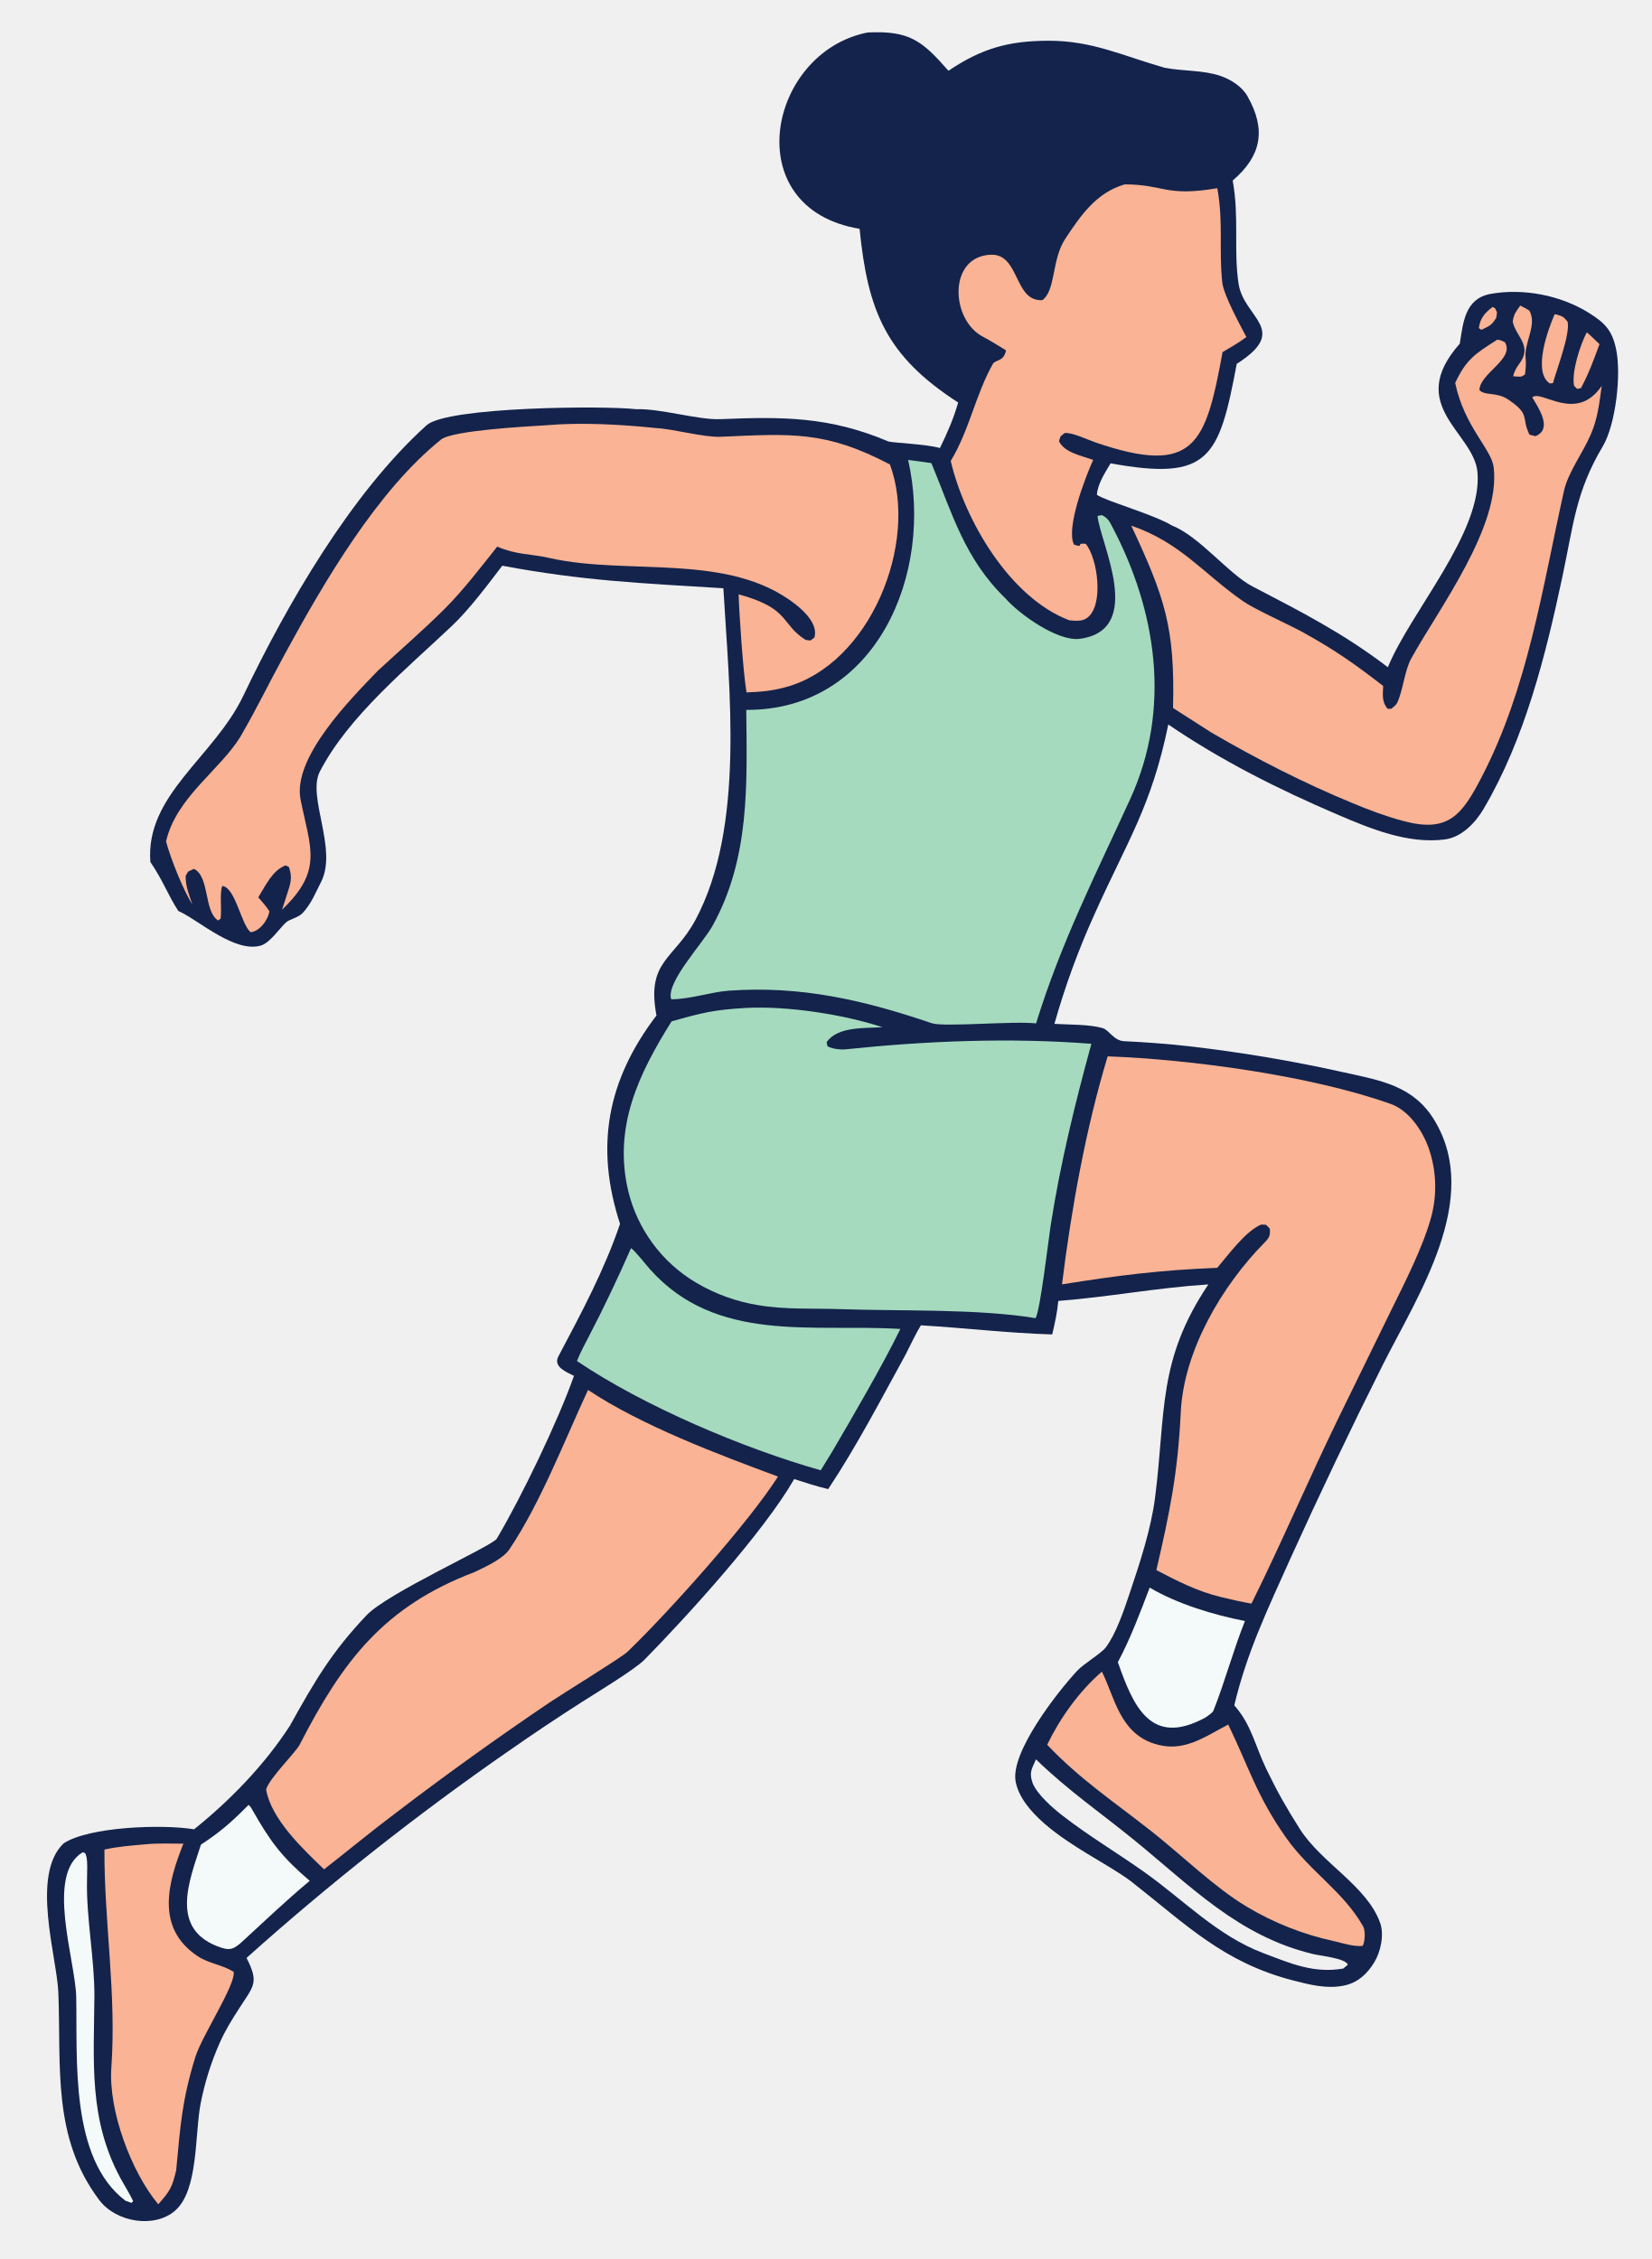
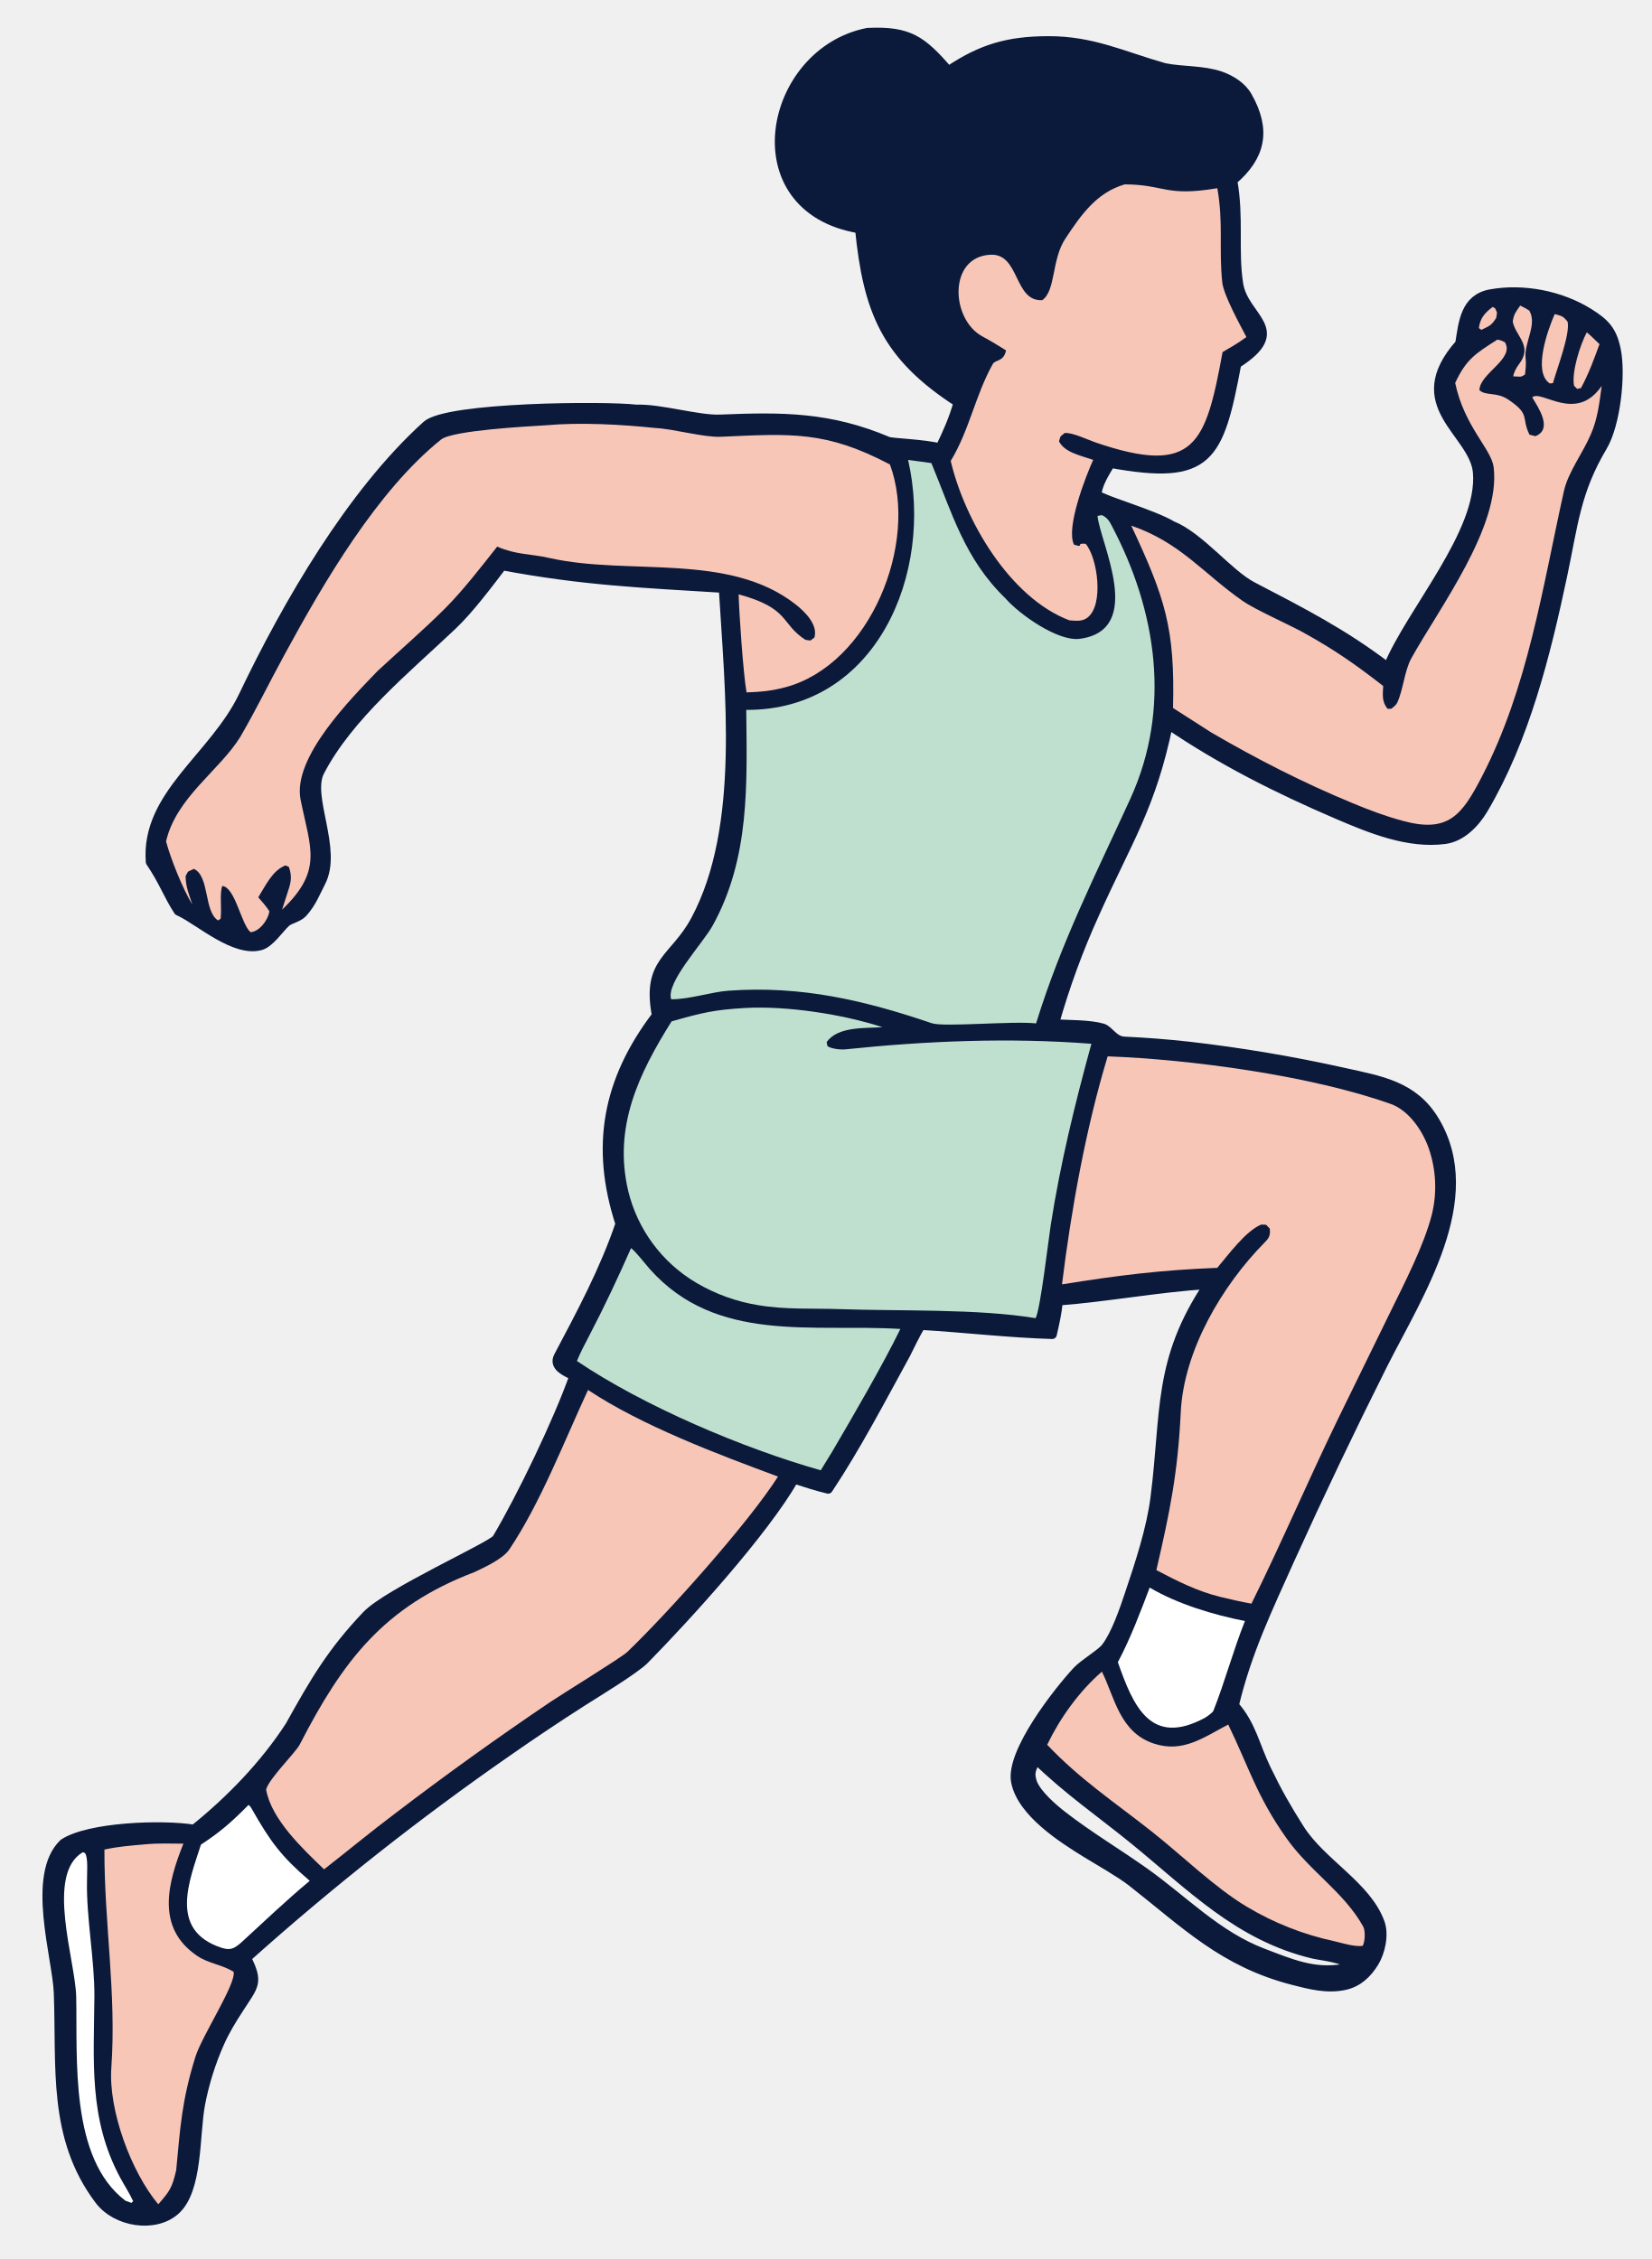
<svg xmlns="http://www.w3.org/2000/svg" viewBox="293.62 230.68 433.44 592.85">
-   <path fill="#13234B" d="M521.28 239.208C532.229 238.681 535.551 241.305 542.497 249.255C551.213 243.394 558.222 241.401 568.69 241.371C580.318 241.338 588.304 245.369 599.189 248.448C604.025 249.42 609.226 249.008 613.942 250.624C616.633 251.581 619.491 253.351 620.949 255.913C626.007 264.798 624.552 271.672 617.089 278.055C618.842 287.834 617.278 296.422 618.634 305.178C620.034 314.224 632.224 317.188 618.143 326.169C613.497 350.956 610.93 356.978 585.038 352.279C583.61 354.702 581.581 357.79 581.46 360.543C583.636 362.123 596.008 365.551 601.123 368.576C608.485 371.527 615.927 381.263 622.266 384.571C635.279 391.361 646.01 396.801 657.803 405.788C663.73 391.259 682.683 370.387 681.317 354.629C680.405 344.107 662.225 337.183 676.67 320.875C677.567 315.277 678.028 309.026 684.777 307.809C693.34 306.264 703.138 308.168 710.526 312.779C714.759 315.421 716.685 317.381 717.718 322.45C719.062 328.995 717.636 342.045 714.151 347.896C707.139 359.669 706.506 368.329 703.66 381.74C699.257 402.482 693.784 424.579 682.896 443.007C680.759 446.624 677.187 450.386 672.801 450.973C663.131 452.255 653.241 448.17 644.469 444.41C629.059 437.806 614.066 430.282 600.19 420.814C595.721 442.451 589.471 451.303 580.854 470.539C576.615 479.874 573.088 489.516 570.302 499.382C573.952 499.608 579.511 499.483 582.936 500.49C584.695 501.007 585.839 503.806 588.632 503.932C594.285 504.188 599.87 504.626 605.483 505.244C619.16 506.813 632.745 509.1 646.182 512.093C655.874 514.252 664.576 515.547 670.126 524.852C682.361 545.368 665.81 570.359 656.532 588.752C648.058 605.649 639.92 622.713 632.121 639.932C626.287 652.97 620.837 664.202 617.504 678.226C622.071 683.427 622.873 688.651 625.917 694.958C628.747 700.823 631.129 705.048 634.689 710.658C640.4 719.655 652.274 725.581 655.768 735.295C656.896 738.429 655.899 742.978 654.219 745.697C652.379 748.674 649.997 750.952 646.481 751.73C641.887 752.747 637.264 751.539 632.948 750.428C614.612 745.706 604.801 735.69 590.572 724.548C587.671 722.277 582.125 719.135 578.839 717.117C572.355 713.136 561.708 706.34 560.137 698.282C558.642 690.618 571.144 674.688 576.247 669.187C577.985 667.312 582.556 664.613 583.736 663.083C586.445 659.568 588.588 653.155 589.966 649.058C592.669 641.019 595.651 632.051 596.721 623.659C599.587 601.19 597.297 587.753 610.702 567.755C596.91 568.666 584.207 571.113 571.328 572.093C570.97 575.517 570.497 577.543 569.728 580.888C558.2 580.539 546.8 579.183 535.26 578.494C533.964 580.605 532.408 583.888 531.242 586.19C524.83 597.887 518.301 610.422 510.939 621.476C507.83 620.744 505.055 619.819 502.02 618.842C494.089 632.669 474.108 654.664 462.75 666.237C460.241 668.792 450.287 674.823 446.512 677.226C439.93 681.43 433.435 685.77 427.033 690.244C403.029 706.899 380.079 725.024 358.315 744.515C361.607 751.043 360.294 751.693 356.353 757.805C354.38 760.864 352.709 763.551 351.235 766.892C348.964 772.028 347.285 777.405 346.229 782.921C344.709 791.028 345.695 805.403 339.625 810.79C334.286 815.527 324.136 813.998 319.656 808.045C307.263 791.578 309.686 773.174 308.931 753.624C308.573 744.341 301.619 722.762 310.306 714.458C316.994 710.039 336.308 709.394 344.556 710.758C354.063 703.128 363.084 693.795 369.695 683.571C376.239 671.787 380.706 664.174 389.794 654.601C395.441 648.653 422.84 636.402 423.976 634.489C430.512 623.482 440.039 603.636 444.235 591.758C442.255 590.765 438.699 589.382 440.14 586.657C446.141 575.311 452.189 564.059 456.319 551.866C449.717 531.627 452.891 514.25 465.883 497.172C463.149 482.829 470.533 482.494 476.094 472.13C489.148 447.8 484.977 411.643 483.433 385.063C461.64 383.717 446.703 383.12 425.419 379.146C421.807 383.887 416.816 390.56 412.385 394.768C400.604 405.959 385.089 418.572 377.551 433.16C374.123 439.795 382.338 453.559 377.836 462.206C376.487 464.798 375.411 467.696 373.066 470.262C371.919 471.518 369.638 471.88 368.671 472.762C366.904 474.374 364.47 478.144 362.02 478.842C355.322 480.751 346.116 472.524 341.06 470.062L340.413 469.755C337.616 465.462 336.555 462.028 333.076 456.892C331.725 439.255 349.755 429.427 357.479 413.245C368.922 389.273 385.754 360.162 405.551 342.287C410.965 337.399 452.57 337.107 460.584 338.077C466.912 337.842 476.796 340.925 482.624 340.683C498.946 340.008 511.285 339.99 526.634 346.499C527.612 346.914 536.433 347.17 540.264 348.259C542.308 344.035 543.742 340.804 545.049 336.315C526.013 324.033 521.333 312.224 519.178 290.727C486.909 285.397 495.08 244.362 521.28 239.208ZM646.083 747.311L647.309 746.287C646.684 744.609 640.182 743.976 638.229 743.51C618.671 738.84 606.26 725.831 591.271 713.614C582.492 706.458 573.914 700.612 565.47 692.401C564.308 695.033 563.611 695.879 564.608 698.684C565.843 701.675 569.853 705.161 572.372 707.121C579.246 712.469 586.858 716.992 593.958 722.033C604.288 729.368 613.017 738.666 625.059 743.228C632.202 745.933 638.248 748.635 646.083 747.311Z" />
-   <path fill="#A5DABE" d="M531.912 351.383L538.018 352.213C543.486 365.412 546.719 377.323 557.471 387.736C561.116 391.905 571.239 399.114 576.988 398.327C594.232 395.967 582.238 373.066 581.618 366.073L582.76 365.868C584.09 366.497 584.681 367.333 585.337 368.639C597.137 390.954 601.057 416.565 590.224 440.305C581.167 460.155 572.099 477.845 565.49 499.261C559.425 498.572 541.287 500.29 538.108 499.21C520.405 493.197 503.933 489.305 484.827 490.676C480.215 491.007 474.612 492.945 469.748 492.929C468.261 488.58 478.048 478.256 480.618 473.607C490.474 455.781 489.618 436.287 489.442 416.985C523.565 417.141 538.703 381.159 531.912 351.383Z" />
-   <path fill="#FAB394" d="M436.923 342.286C445.875 341.478 456.654 342.072 465.563 343.002C470.529 343.252 478.216 345.508 482.82 345.304C501.279 344.483 510.299 343.712 527.144 352.579C534.798 373.249 521.863 405.122 499.736 411.031C496.032 412.02 493.335 412.25 489.516 412.395C488.642 407.375 487.578 391.807 487.438 386.654C501.003 390.359 498.367 394.327 504.961 398.592C506.7 398.808 505.936 399.012 507.334 397.971C508.283 394.63 504.896 391.252 502.319 389.242C484.793 375.57 458.644 381.782 437.955 377.152C432.573 375.947 429.287 376.347 424.083 374.139C419.847 379.503 415.077 385.7 410.272 390.492C404.727 396.022 398.55 401.348 392.761 406.711C385.743 414.018 370.274 429.483 372.501 440.564C375.065 453.325 378.461 459.075 367.635 469.416L368.975 465.255C369.843 462.634 370.431 460.968 369.419 458.196L368.549 457.795C365.114 459.104 363.394 462.958 361.391 466.176C362.481 467.431 363.395 468.41 364.301 469.82C364.018 472.077 361.699 475.172 359.375 475.324C356.904 473.309 355.374 463.548 351.952 463.195C351.203 465.119 351.845 468.93 351.514 471.78L350.846 472.245C347.075 469.854 348.668 460.668 344.508 458.711C342.61 459.648 343.236 458.962 342.326 460.588C342.336 463.415 343.206 465.384 344.104 468.07C341.617 464.098 338.375 455.975 337.193 451.494C339.865 439.941 351.184 432.945 356.682 424.058C361.41 415.857 363.521 411.236 368.318 402.411C378.579 383.54 392.55 359.53 409.347 346.037C412.382 343.599 432.244 342.583 436.923 342.286Z" />
-   <path fill="#A5DABE" d="M489.268 495.208C500.206 494.621 514.793 496.865 525.184 500.257C520.438 500.565 513.483 500.019 510.537 504.156L510.74 505.214C511.774 505.955 514.246 506.195 515.452 506.069C536.78 503.846 558.533 502.947 580.006 504.61C575.645 520.513 571.872 535.951 569.327 552.25C568.745 555.975 566.604 574.514 565.358 576.62C550.305 574.104 529.575 574.797 514.143 574.25C506.824 573.991 499.88 574.432 492.55 573.202C486.825 572.272 481.324 570.282 476.329 567.333C467.35 562.039 460.902 553.331 458.458 543.198C454.509 526.419 461.233 512.474 469.842 498.731C477.865 496.455 480.89 495.691 489.268 495.208Z" />
-   <path fill="#FAB394" d="M584.274 507.909C605.979 508.692 637.622 512.955 658.539 520.395C663.249 522.071 666.836 527.254 668.512 531.998C670.466 537.605 670.754 543.658 669.342 549.425C667.282 557.525 662.175 567.384 658.431 575.037L644.525 603.462C636.886 619.223 629.6 636.245 622.007 651.536C619.133 651.032 616.617 650.432 613.783 649.754C607.778 648.279 602.484 645.587 597.054 642.738C600.63 627.367 602.702 617.043 603.453 601.336C604.231 585.074 614.345 568.015 625.457 556.768C626.735 555.476 626.975 554.865 626.815 553.116C625.534 551.842 626.277 552.151 624.557 552.058C620.509 553.738 616.039 559.867 613.037 563.409C597.964 564.006 587.115 565.38 572.295 567.747C574.698 548.185 578.547 526.792 584.274 507.909Z" />
-   <path fill="#FAB394" d="M447.922 595.461C462.071 604.863 481.97 612.331 497.769 618.192C490.073 630.295 469.098 653.765 458.249 664.195C456.687 665.696 441.188 675.2 437.916 677.416C424.114 686.74 410.583 696.462 397.343 706.568C391.21 711.168 384.776 716.495 378.654 721.265C373.23 716.049 364.754 708.13 363.448 700.301C364.302 697.316 371.137 690.718 372.292 688.475C383.538 666.635 394.282 652.316 418.116 643.264C420.78 642 425.595 639.801 427.261 637.321C435.483 625.081 441.708 608.818 447.922 595.461Z" />
-   <path fill="#FAB394" d="M686.51 319.822C687.52 319.949 687.548 320.074 688.518 320.493C691.158 324.901 681.881 328.658 681.835 333.071C683.455 334.646 686.316 333.466 689.391 335.539C695.354 339.558 692.709 340.187 694.958 344.75L696.513 345.149C701.193 343.307 697.247 337.573 695.68 334.972C698.022 332.763 707.156 341.853 713.916 331.946C713.315 336.338 712.862 340.609 711.049 344.682C709.069 349.403 705.112 354.56 704.004 359.539C698.355 384.939 694.579 411.116 682.46 434.52C677.236 444.608 673.689 449.351 661.777 446.119C656.975 444.815 653.191 443.38 648.576 441.475C635.659 436.142 623.543 429.946 611.487 422.927L601.426 416.482C601.96 395.492 599.364 387.647 590.467 368.628C603.399 373.083 609.282 381.115 619.728 388.414C622.935 390.654 631.766 394.542 635.727 396.736C643.89 401.257 649.239 405.008 656.574 410.71C656.46 413.047 656.199 414.818 657.711 416.695L658.666 416.693C659.19 416.308 659.963 415.722 660.243 415.125C661.823 411.768 662.163 406.688 663.957 403.449C671.269 390.249 687.467 368.844 685.563 353.299C684.973 348.491 677.879 342.684 675.464 331.177C678.378 324.94 680.782 323.485 686.51 319.822Z" />
-   <path fill="#FAB394" d="M588.758 279.065C599.378 279.122 599.268 282.376 613.052 280.076C614.678 289.174 613.422 296.012 614.344 304.758C614.702 308.153 618.991 315.882 620.679 319.126C618.608 320.68 616.649 321.774 614.428 323.084C610.013 347.062 607.26 355.753 581.076 346.79C579.019 346.086 574.999 344.119 572.999 344.326C571.596 345.497 572.063 344.791 571.503 346.487C572.991 349.438 577.062 350.166 580.473 351.381C578.5 355.705 573.243 369.262 575.442 373.609C578.337 374.578 575.66 373.08 578.505 373.391C581.606 377.018 583.384 389.442 578.945 392.791C577.526 393.862 575.91 393.582 574.234 393.482C558.551 387.552 546.734 367.168 543.095 351.648C548.013 343.528 549.536 334.437 554.126 326.223C554.819 324.982 556.993 325.704 557.605 322.633C555.847 321.534 553.622 320.153 551.6 319.078C543.085 314.719 542.295 298.08 553.513 297.53C561.27 297.15 559.62 309.88 567.124 309.452C570.703 306.902 569.512 298.821 573.18 293.296C577.266 287.14 581.301 281.238 588.758 279.065Z" />
-   <path fill="#A5DABE" d="M459.212 558.233C460.464 559.157 462.986 562.454 464.2 563.812C481.662 583.342 506.798 578.037 529.877 579.448C525.232 588.99 517.327 602.543 511.927 611.753L508.985 616.542C488.638 610.785 462.507 599.693 445.011 587.861C445.823 585.816 447.096 583.397 448.138 581.407C452.137 573.771 455.727 566.121 459.212 558.233Z" />
-   <path fill="#FAB394" d="M582.761 669.386C586.094 676.02 587.383 685.298 596.402 688.267C604.069 690.791 609.494 686.603 615.907 683.268C621.262 694.266 623.369 702.043 631.149 713.039C637.438 721.927 646.206 727.143 651.317 736.26C651.923 737.34 651.845 740.178 651.194 741.355C649.047 741.632 645.863 740.635 643.631 740.105C635.574 738.364 627.858 735.315 620.788 731.078C612.36 726.048 603.718 717.557 595.828 711.333C586.021 703.597 577.058 697.698 568.405 688.574C571.791 681.535 576.828 674.511 582.761 669.386Z" />
-   <path fill="#FAB394" d="M331.678 714.708C334.853 714.385 338.512 714.506 341.745 714.529C337.731 724.604 334.303 736.607 345.459 744.042C348.386 745.993 351.913 746.287 354.924 748.151C355.589 751.392 346.621 764.888 344.862 770.576C341.34 781.971 340.953 788.626 339.853 800.232C338.776 804.873 338.182 805.702 335.149 809.173C327.998 800.615 322.05 784.469 322.833 773.358C324.21 753.817 320.966 735.512 321.023 716.078C324.722 715.26 327.912 715.046 331.678 714.708Z" />
-   <path fill="#F4FAF9" d="M595.301 647.326C602.557 651.634 612.087 654.482 620.294 656.104C617.194 663.886 615.096 671.872 612.033 679.622C611.814 680.178 610.397 681.123 609.852 681.467C595.539 689.242 590.98 678.382 586.953 666.907C590.326 660.516 592.749 654.054 595.301 647.326Z" />
-   <path fill="#F4FAF9" d="M358.842 704.355C359.395 704.881 359.289 704.701 359.646 705.331C364.578 714.025 367.414 717.864 374.893 724.284C368.65 729.484 362.846 735.043 356.856 740.531C355.059 742.064 354.083 742.621 351.685 741.829C337.813 737.252 343.334 724.199 346.347 714.783C351.642 711.304 354.377 708.854 358.842 704.355Z" />
-   <path fill="#F4FAF9" d="M315.339 716.779L315.913 716.987C316.815 718.165 316.422 722.381 316.449 724.307C316.25 733.975 318.458 745.11 318.39 754.604C318.269 771.507 316.817 786.7 325.185 802.234C326.273 804.256 327.57 806.203 328.56 808.354L328.103 808.802L326.52 808.226C311.894 797.127 313.962 770.932 313.618 754.702C313.417 745.184 305.508 722.585 315.339 716.779Z" />
-   <path fill="#FAB394" d="M701.581 313.11C703.615 313.637 703.811 313.702 704.973 315.115C705.655 318.414 702.234 327.238 701.12 331.224L700.298 331.316C695.756 328.366 699.762 317.253 701.581 313.11Z" />
-   <path fill="#FAB394" d="M710.001 317.899C710.719 318.439 712.591 320.298 713.336 321.006C711.757 325.285 710.613 328.501 708.48 332.516L707.47 332.739L706.663 331.92C705.949 328.367 708.299 321.068 710.001 317.899Z" />
-   <path fill="#FAB394" d="M692.53 310.878C693.592 311.372 693.925 311.586 694.925 312.194C697.089 315.984 693.437 320.605 693.953 324.787C694.118 326.118 693.945 327.617 693.785 328.947C692.569 329.809 692.55 329.484 690.702 329.445C690.821 328.467 691.577 327.072 692.168 326.313C695.949 321.459 691.405 319.1 690.562 315.097C690.907 312.998 691.282 312.7 692.53 310.878Z" />
-   <path fill="#FAB394" d="M685.311 311.227L685.964 311.627C686.625 313.134 686.468 312.337 686.225 314.132C684.932 316.128 684.572 316.146 682.338 317.248L681.678 316.779C682.028 314.143 683.262 312.756 685.311 311.227Z" />
+   <path fill="#0B1A3B" stroke="#0B1A3B" stroke-width="2.4" stroke-linecap="round" stroke-linejoin="round" d="M521.28 239.208C532.229 238.681 535.551 241.305 542.497 249.255C551.213 243.394 558.222 241.401 568.69 241.371C580.318 241.338 588.304 245.369 599.189 248.448C604.025 249.42 609.226 249.008 613.942 250.624C616.633 251.581 619.491 253.351 620.949 255.913C626.007 264.798 624.552 271.672 617.089 278.055C618.842 287.834 617.278 296.422 618.634 305.178C620.034 314.224 632.224 317.188 618.143 326.169C613.497 350.956 610.93 356.978 585.038 352.279C583.61 354.702 581.581 357.79 581.46 360.543C583.636 362.123 596.008 365.551 601.123 368.576C608.485 371.527 615.927 381.263 622.266 384.571C635.279 391.361 646.01 396.801 657.803 405.788C663.73 391.259 682.683 370.387 681.317 354.629C680.405 344.107 662.225 337.183 676.67 320.875C677.567 315.277 678.028 309.026 684.777 307.809C693.34 306.264 703.138 308.168 710.526 312.779C714.759 315.421 716.685 317.381 717.718 322.45C719.062 328.995 717.636 342.045 714.151 347.896C707.139 359.669 706.506 368.329 703.66 381.74C699.257 402.482 693.784 424.579 682.896 443.007C680.759 446.624 677.187 450.386 672.801 450.973C663.131 452.255 653.241 448.17 644.469 444.41C629.059 437.806 614.066 430.282 600.19 420.814C595.721 442.451 589.471 451.303 580.854 470.539C576.615 479.874 573.088 489.516 570.302 499.382C573.952 499.608 579.511 499.483 582.936 500.49C584.695 501.007 585.839 503.806 588.632 503.932C594.285 504.188 599.87 504.626 605.483 505.244C619.16 506.813 632.745 509.1 646.182 512.093C655.874 514.252 664.576 515.547 670.126 524.852C682.361 545.368 665.81 570.359 656.532 588.752C648.058 605.649 639.92 622.713 632.121 639.932C626.287 652.97 620.837 664.202 617.504 678.226C622.071 683.427 622.873 688.651 625.917 694.958C628.747 700.823 631.129 705.048 634.689 710.658C640.4 719.655 652.274 725.581 655.768 735.295C656.896 738.429 655.899 742.978 654.219 745.697C652.379 748.674 649.997 750.952 646.481 751.73C641.887 752.747 637.264 751.539 632.948 750.428C614.612 745.706 604.801 735.69 590.572 724.548C587.671 722.277 582.125 719.135 578.839 717.117C572.355 713.136 561.708 706.34 560.137 698.282C558.642 690.618 571.144 674.688 576.247 669.187C577.985 667.312 582.556 664.613 583.736 663.083C586.445 659.568 588.588 653.155 589.966 649.058C592.669 641.019 595.651 632.051 596.721 623.659C599.587 601.19 597.297 587.753 610.702 567.755C596.91 568.666 584.207 571.113 571.328 572.093C570.97 575.517 570.497 577.543 569.728 580.888C558.2 580.539 546.8 579.183 535.26 578.494C533.964 580.605 532.408 583.888 531.242 586.19C524.83 597.887 518.301 610.422 510.939 621.476C507.83 620.744 505.055 619.819 502.02 618.842C494.089 632.669 474.108 654.664 462.75 666.237C460.241 668.792 450.287 674.823 446.512 677.226C439.93 681.43 433.435 685.77 427.033 690.244C403.029 706.899 380.079 725.024 358.315 744.515C361.607 751.043 360.294 751.693 356.353 757.805C354.38 760.864 352.709 763.551 351.235 766.892C348.964 772.028 347.285 777.405 346.229 782.921C344.709 791.028 345.695 805.403 339.625 810.79C334.286 815.527 324.136 813.998 319.656 808.045C307.263 791.578 309.686 773.174 308.931 753.624C308.573 744.341 301.619 722.762 310.306 714.458C316.994 710.039 336.308 709.394 344.556 710.758C354.063 703.128 363.084 693.795 369.695 683.571C376.239 671.787 380.706 664.174 389.794 654.601C395.441 648.653 422.84 636.402 423.976 634.489C430.512 623.482 440.039 603.636 444.235 591.758C442.255 590.765 438.699 589.382 440.14 586.657C446.141 575.311 452.189 564.059 456.319 551.866C449.717 531.627 452.891 514.25 465.883 497.172C463.149 482.829 470.533 482.494 476.094 472.13C489.148 447.8 484.977 411.643 483.433 385.063C461.64 383.717 446.703 383.12 425.419 379.146C421.807 383.887 416.816 390.56 412.385 394.768C400.604 405.959 385.089 418.572 377.551 433.16C374.123 439.795 382.338 453.559 377.836 462.206C376.487 464.798 375.411 467.696 373.066 470.262C371.919 471.518 369.638 471.88 368.671 472.762C366.904 474.374 364.47 478.144 362.02 478.842C355.322 480.751 346.116 472.524 341.06 470.062L340.413 469.755C337.616 465.462 336.555 462.028 333.076 456.892C331.725 439.255 349.755 429.427 357.479 413.245C368.922 389.273 385.754 360.162 405.551 342.287C410.965 337.399 452.57 337.107 460.584 338.077C466.912 337.842 476.796 340.925 482.624 340.683C498.946 340.008 511.285 339.99 526.634 346.499C527.612 346.914 536.433 347.17 540.264 348.259C542.308 344.035 543.742 340.804 545.049 336.315C526.013 324.033 521.333 312.224 519.178 290.727C486.909 285.397 495.08 244.362 521.28 239.208ZM646.083 747.311L647.309 746.287C646.684 744.609 640.182 743.976 638.229 743.51C618.671 738.84 606.26 725.831 591.271 713.614C582.492 706.458 573.914 700.612 565.47 692.401C564.308 695.033 563.611 695.879 564.608 698.684C565.843 701.675 569.853 705.161 572.372 707.121C579.246 712.469 586.858 716.992 593.958 722.033C604.288 729.368 613.017 738.666 625.059 743.228C632.202 745.933 638.248 748.635 646.083 747.311Z" />
+   <path fill="#C0E0CF" d="M531.912 351.383L538.018 352.213C543.486 365.412 546.719 377.323 557.471 387.736C561.116 391.905 571.239 399.114 576.988 398.327C594.232 395.967 582.238 373.066 581.618 366.073L582.76 365.868C584.09 366.497 584.681 367.333 585.337 368.639C597.137 390.954 601.057 416.565 590.224 440.305C581.167 460.155 572.099 477.845 565.49 499.261C559.425 498.572 541.287 500.29 538.108 499.21C520.405 493.197 503.933 489.305 484.827 490.676C480.215 491.007 474.612 492.945 469.748 492.929C468.261 488.58 478.048 478.256 480.618 473.607C490.474 455.781 489.618 436.287 489.442 416.985C523.565 417.141 538.703 381.159 531.912 351.383Z" />
+   <path fill="#F7C6B7" d="M436.923 342.286C445.875 341.478 456.654 342.072 465.563 343.002C470.529 343.252 478.216 345.508 482.82 345.304C501.279 344.483 510.299 343.712 527.144 352.579C534.798 373.249 521.863 405.122 499.736 411.031C496.032 412.02 493.335 412.25 489.516 412.395C488.642 407.375 487.578 391.807 487.438 386.654C501.003 390.359 498.367 394.327 504.961 398.592C506.7 398.808 505.936 399.012 507.334 397.971C508.283 394.63 504.896 391.252 502.319 389.242C484.793 375.57 458.644 381.782 437.955 377.152C432.573 375.947 429.287 376.347 424.083 374.139C419.847 379.503 415.077 385.7 410.272 390.492C404.727 396.022 398.55 401.348 392.761 406.711C385.743 414.018 370.274 429.483 372.501 440.564C375.065 453.325 378.461 459.075 367.635 469.416L368.975 465.255C369.843 462.634 370.431 460.968 369.419 458.196L368.549 457.795C365.114 459.104 363.394 462.958 361.391 466.176C362.481 467.431 363.395 468.41 364.301 469.82C364.018 472.077 361.699 475.172 359.375 475.324C356.904 473.309 355.374 463.548 351.952 463.195C351.203 465.119 351.845 468.93 351.514 471.78L350.846 472.245C347.075 469.854 348.668 460.668 344.508 458.711C342.61 459.648 343.236 458.962 342.326 460.588C342.336 463.415 343.206 465.384 344.104 468.07C341.617 464.098 338.375 455.975 337.193 451.494C339.865 439.941 351.184 432.945 356.682 424.058C361.41 415.857 363.521 411.236 368.318 402.411C378.579 383.54 392.55 359.53 409.347 346.037C412.382 343.599 432.244 342.583 436.923 342.286Z" />
+   <path fill="#C0E0CF" d="M489.268 495.208C500.206 494.621 514.793 496.865 525.184 500.257C520.438 500.565 513.483 500.019 510.537 504.156L510.74 505.214C511.774 505.955 514.246 506.195 515.452 506.069C536.78 503.846 558.533 502.947 580.006 504.61C575.645 520.513 571.872 535.951 569.327 552.25C568.745 555.975 566.604 574.514 565.358 576.62C550.305 574.104 529.575 574.797 514.143 574.25C506.824 573.991 499.88 574.432 492.55 573.202C486.825 572.272 481.324 570.282 476.329 567.333C467.35 562.039 460.902 553.331 458.458 543.198C454.509 526.419 461.233 512.474 469.842 498.731C477.865 496.455 480.89 495.691 489.268 495.208Z" />
+   <path fill="#F7C6B7" d="M584.274 507.909C605.979 508.692 637.622 512.955 658.539 520.395C663.249 522.071 666.836 527.254 668.512 531.998C670.466 537.605 670.754 543.658 669.342 549.425C667.282 557.525 662.175 567.384 658.431 575.037L644.525 603.462C636.886 619.223 629.6 636.245 622.007 651.536C619.133 651.032 616.617 650.432 613.783 649.754C607.778 648.279 602.484 645.587 597.054 642.738C600.63 627.367 602.702 617.043 603.453 601.336C604.231 585.074 614.345 568.015 625.457 556.768C626.735 555.476 626.975 554.865 626.815 553.116C625.534 551.842 626.277 552.151 624.557 552.058C620.509 553.738 616.039 559.867 613.037 563.409C597.964 564.006 587.115 565.38 572.295 567.747C574.698 548.185 578.547 526.792 584.274 507.909Z" />
+   <path fill="#F7C6B7" d="M447.922 595.461C462.071 604.863 481.97 612.331 497.769 618.192C490.073 630.295 469.098 653.765 458.249 664.195C456.687 665.696 441.188 675.2 437.916 677.416C424.114 686.74 410.583 696.462 397.343 706.568C391.21 711.168 384.776 716.495 378.654 721.265C373.23 716.049 364.754 708.13 363.448 700.301C364.302 697.316 371.137 690.718 372.292 688.475C383.538 666.635 394.282 652.316 418.116 643.264C420.78 642 425.595 639.801 427.261 637.321C435.483 625.081 441.708 608.818 447.922 595.461Z" />
+   <path fill="#F7C6B7" d="M686.51 319.822C687.52 319.949 687.548 320.074 688.518 320.493C691.158 324.901 681.881 328.658 681.835 333.071C683.455 334.646 686.316 333.466 689.391 335.539C695.354 339.558 692.709 340.187 694.958 344.75L696.513 345.149C701.193 343.307 697.247 337.573 695.68 334.972C698.022 332.763 707.156 341.853 713.916 331.946C713.315 336.338 712.862 340.609 711.049 344.682C709.069 349.403 705.112 354.56 704.004 359.539C698.355 384.939 694.579 411.116 682.46 434.52C677.236 444.608 673.689 449.351 661.777 446.119C656.975 444.815 653.191 443.38 648.576 441.475C635.659 436.142 623.543 429.946 611.487 422.927L601.426 416.482C601.96 395.492 599.364 387.647 590.467 368.628C603.399 373.083 609.282 381.115 619.728 388.414C622.935 390.654 631.766 394.542 635.727 396.736C643.89 401.257 649.239 405.008 656.574 410.71C656.46 413.047 656.199 414.818 657.711 416.695L658.666 416.693C659.19 416.308 659.963 415.722 660.243 415.125C661.823 411.768 662.163 406.688 663.957 403.449C671.269 390.249 687.467 368.844 685.563 353.299C684.973 348.491 677.879 342.684 675.464 331.177C678.378 324.94 680.782 323.485 686.51 319.822Z" />
+   <path fill="#F7C6B7" d="M588.758 279.065C599.378 279.122 599.268 282.376 613.052 280.076C614.678 289.174 613.422 296.012 614.344 304.758C614.702 308.153 618.991 315.882 620.679 319.126C618.608 320.68 616.649 321.774 614.428 323.084C610.013 347.062 607.26 355.753 581.076 346.79C579.019 346.086 574.999 344.119 572.999 344.326C571.596 345.497 572.063 344.791 571.503 346.487C572.991 349.438 577.062 350.166 580.473 351.381C578.5 355.705 573.243 369.262 575.442 373.609C578.337 374.578 575.66 373.08 578.505 373.391C581.606 377.018 583.384 389.442 578.945 392.791C577.526 393.862 575.91 393.582 574.234 393.482C558.551 387.552 546.734 367.168 543.095 351.648C548.013 343.528 549.536 334.437 554.126 326.223C554.819 324.982 556.993 325.704 557.605 322.633C555.847 321.534 553.622 320.153 551.6 319.078C543.085 314.719 542.295 298.08 553.513 297.53C561.27 297.15 559.62 309.88 567.124 309.452C570.703 306.902 569.512 298.821 573.18 293.296C577.266 287.14 581.301 281.238 588.758 279.065Z" />
+   <path fill="#C0E0CF" d="M459.212 558.233C460.464 559.157 462.986 562.454 464.2 563.812C481.662 583.342 506.798 578.037 529.877 579.448C525.232 588.99 517.327 602.543 511.927 611.753L508.985 616.542C488.638 610.785 462.507 599.693 445.011 587.861C445.823 585.816 447.096 583.397 448.138 581.407C452.137 573.771 455.727 566.121 459.212 558.233Z" />
+   <path fill="#F7C6B7" d="M582.761 669.386C586.094 676.02 587.383 685.298 596.402 688.267C604.069 690.791 609.494 686.603 615.907 683.268C621.262 694.266 623.369 702.043 631.149 713.039C637.438 721.927 646.206 727.143 651.317 736.26C651.923 737.34 651.845 740.178 651.194 741.355C649.047 741.632 645.863 740.635 643.631 740.105C635.574 738.364 627.858 735.315 620.788 731.078C612.36 726.048 603.718 717.557 595.828 711.333C586.021 703.597 577.058 697.698 568.405 688.574C571.791 681.535 576.828 674.511 582.761 669.386Z" />
+   <path fill="#F7C6B7" d="M331.678 714.708C334.853 714.385 338.512 714.506 341.745 714.529C337.731 724.604 334.303 736.607 345.459 744.042C348.386 745.993 351.913 746.287 354.924 748.151C355.589 751.392 346.621 764.888 344.862 770.576C341.34 781.971 340.953 788.626 339.853 800.232C338.776 804.873 338.182 805.702 335.149 809.173C327.998 800.615 322.05 784.469 322.833 773.358C324.21 753.817 320.966 735.512 321.023 716.078C324.722 715.26 327.912 715.046 331.678 714.708Z" />
+   <path fill="#FFFFFF" d="M595.301 647.326C602.557 651.634 612.087 654.482 620.294 656.104C617.194 663.886 615.096 671.872 612.033 679.622C611.814 680.178 610.397 681.123 609.852 681.467C595.539 689.242 590.98 678.382 586.953 666.907C590.326 660.516 592.749 654.054 595.301 647.326Z" />
+   <path fill="#FFFFFF" d="M358.842 704.355C359.395 704.881 359.289 704.701 359.646 705.331C364.578 714.025 367.414 717.864 374.893 724.284C368.65 729.484 362.846 735.043 356.856 740.531C355.059 742.064 354.083 742.621 351.685 741.829C337.813 737.252 343.334 724.199 346.347 714.783C351.642 711.304 354.377 708.854 358.842 704.355Z" />
+   <path fill="#FFFFFF" d="M315.339 716.779L315.913 716.987C316.815 718.165 316.422 722.381 316.449 724.307C316.25 733.975 318.458 745.11 318.39 754.604C318.269 771.507 316.817 786.7 325.185 802.234C326.273 804.256 327.57 806.203 328.56 808.354L328.103 808.802L326.52 808.226C311.894 797.127 313.962 770.932 313.618 754.702C313.417 745.184 305.508 722.585 315.339 716.779Z" />
+   <path fill="#F7C6B7" d="M701.581 313.11C703.615 313.637 703.811 313.702 704.973 315.115C705.655 318.414 702.234 327.238 701.12 331.224L700.298 331.316C695.756 328.366 699.762 317.253 701.581 313.11Z" />
+   <path fill="#F7C6B7" d="M710.001 317.899C710.719 318.439 712.591 320.298 713.336 321.006C711.757 325.285 710.613 328.501 708.48 332.516L707.47 332.739L706.663 331.92C705.949 328.367 708.299 321.068 710.001 317.899Z" />
+   <path fill="#F7C6B7" d="M692.53 310.878C693.592 311.372 693.925 311.586 694.925 312.194C697.089 315.984 693.437 320.605 693.953 324.787C694.118 326.118 693.945 327.617 693.785 328.947C692.569 329.809 692.55 329.484 690.702 329.445C690.821 328.467 691.577 327.072 692.168 326.313C695.949 321.459 691.405 319.1 690.562 315.097C690.907 312.998 691.282 312.7 692.53 310.878Z" />
+   <path fill="#F7C6B7" d="M685.311 311.227L685.964 311.627C686.625 313.134 686.468 312.337 686.225 314.132C684.932 316.128 684.572 316.146 682.338 317.248L681.678 316.779C682.028 314.143 683.262 312.756 685.311 311.227Z" />
</svg>
